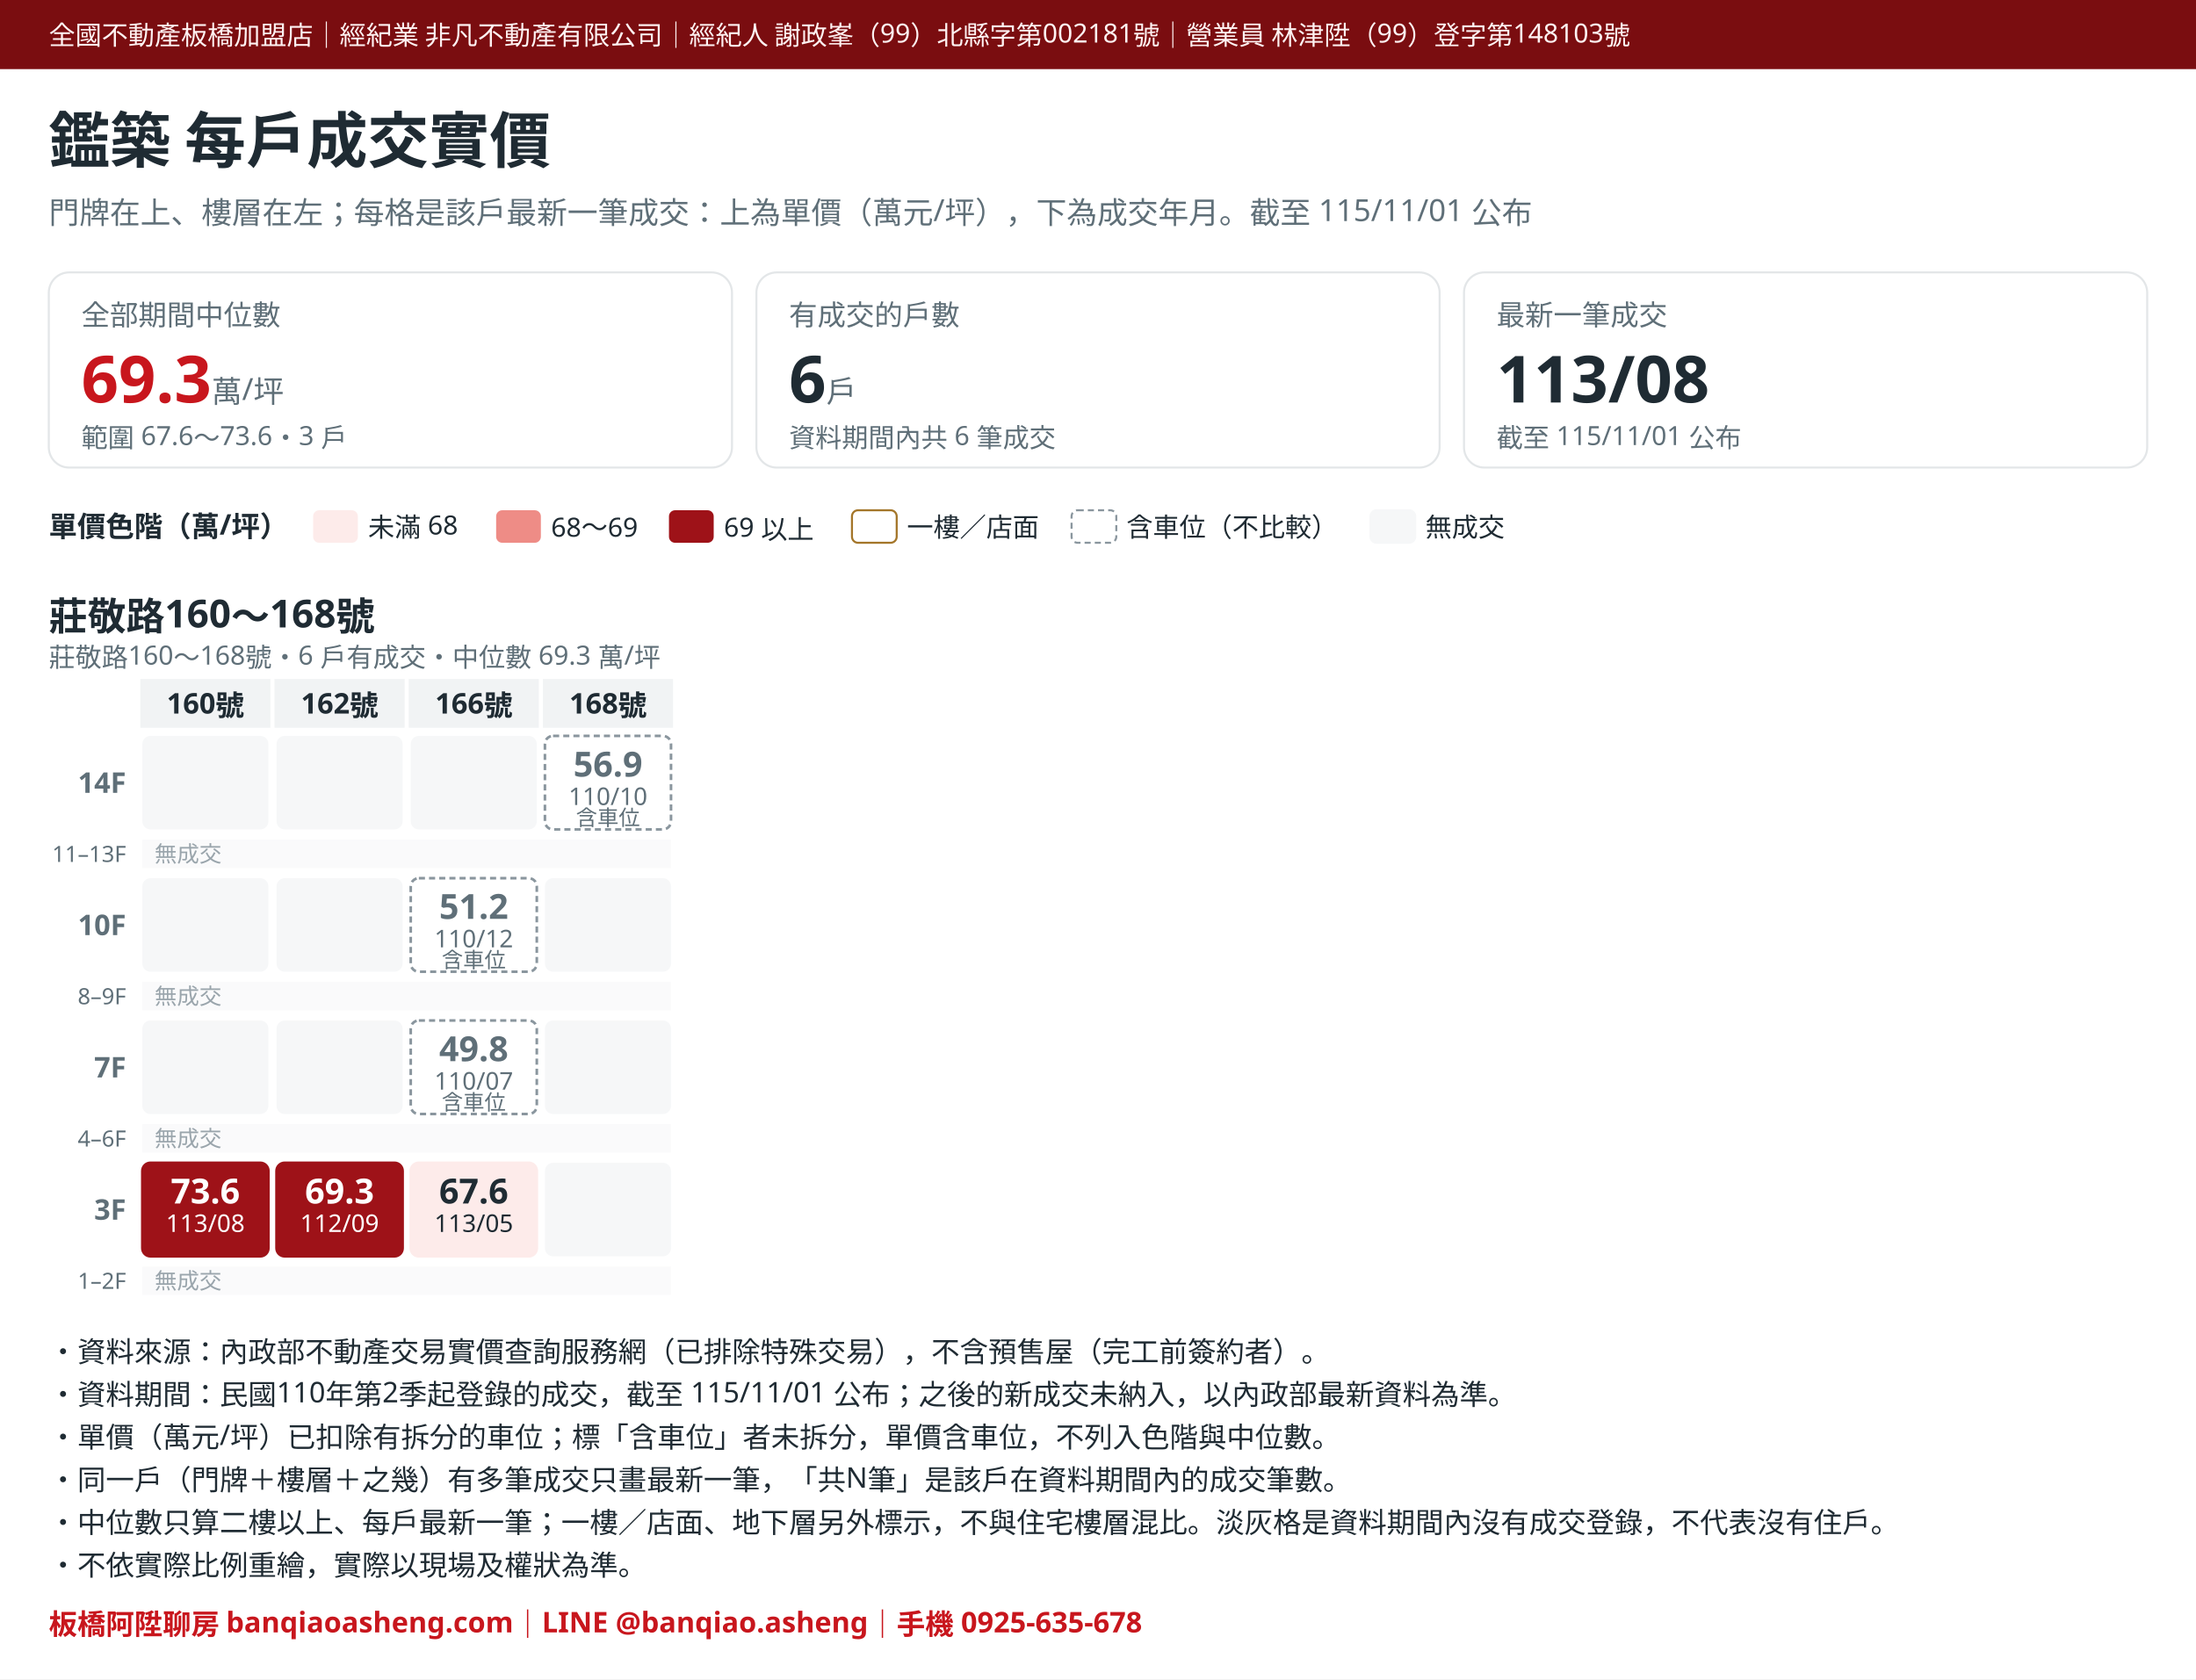
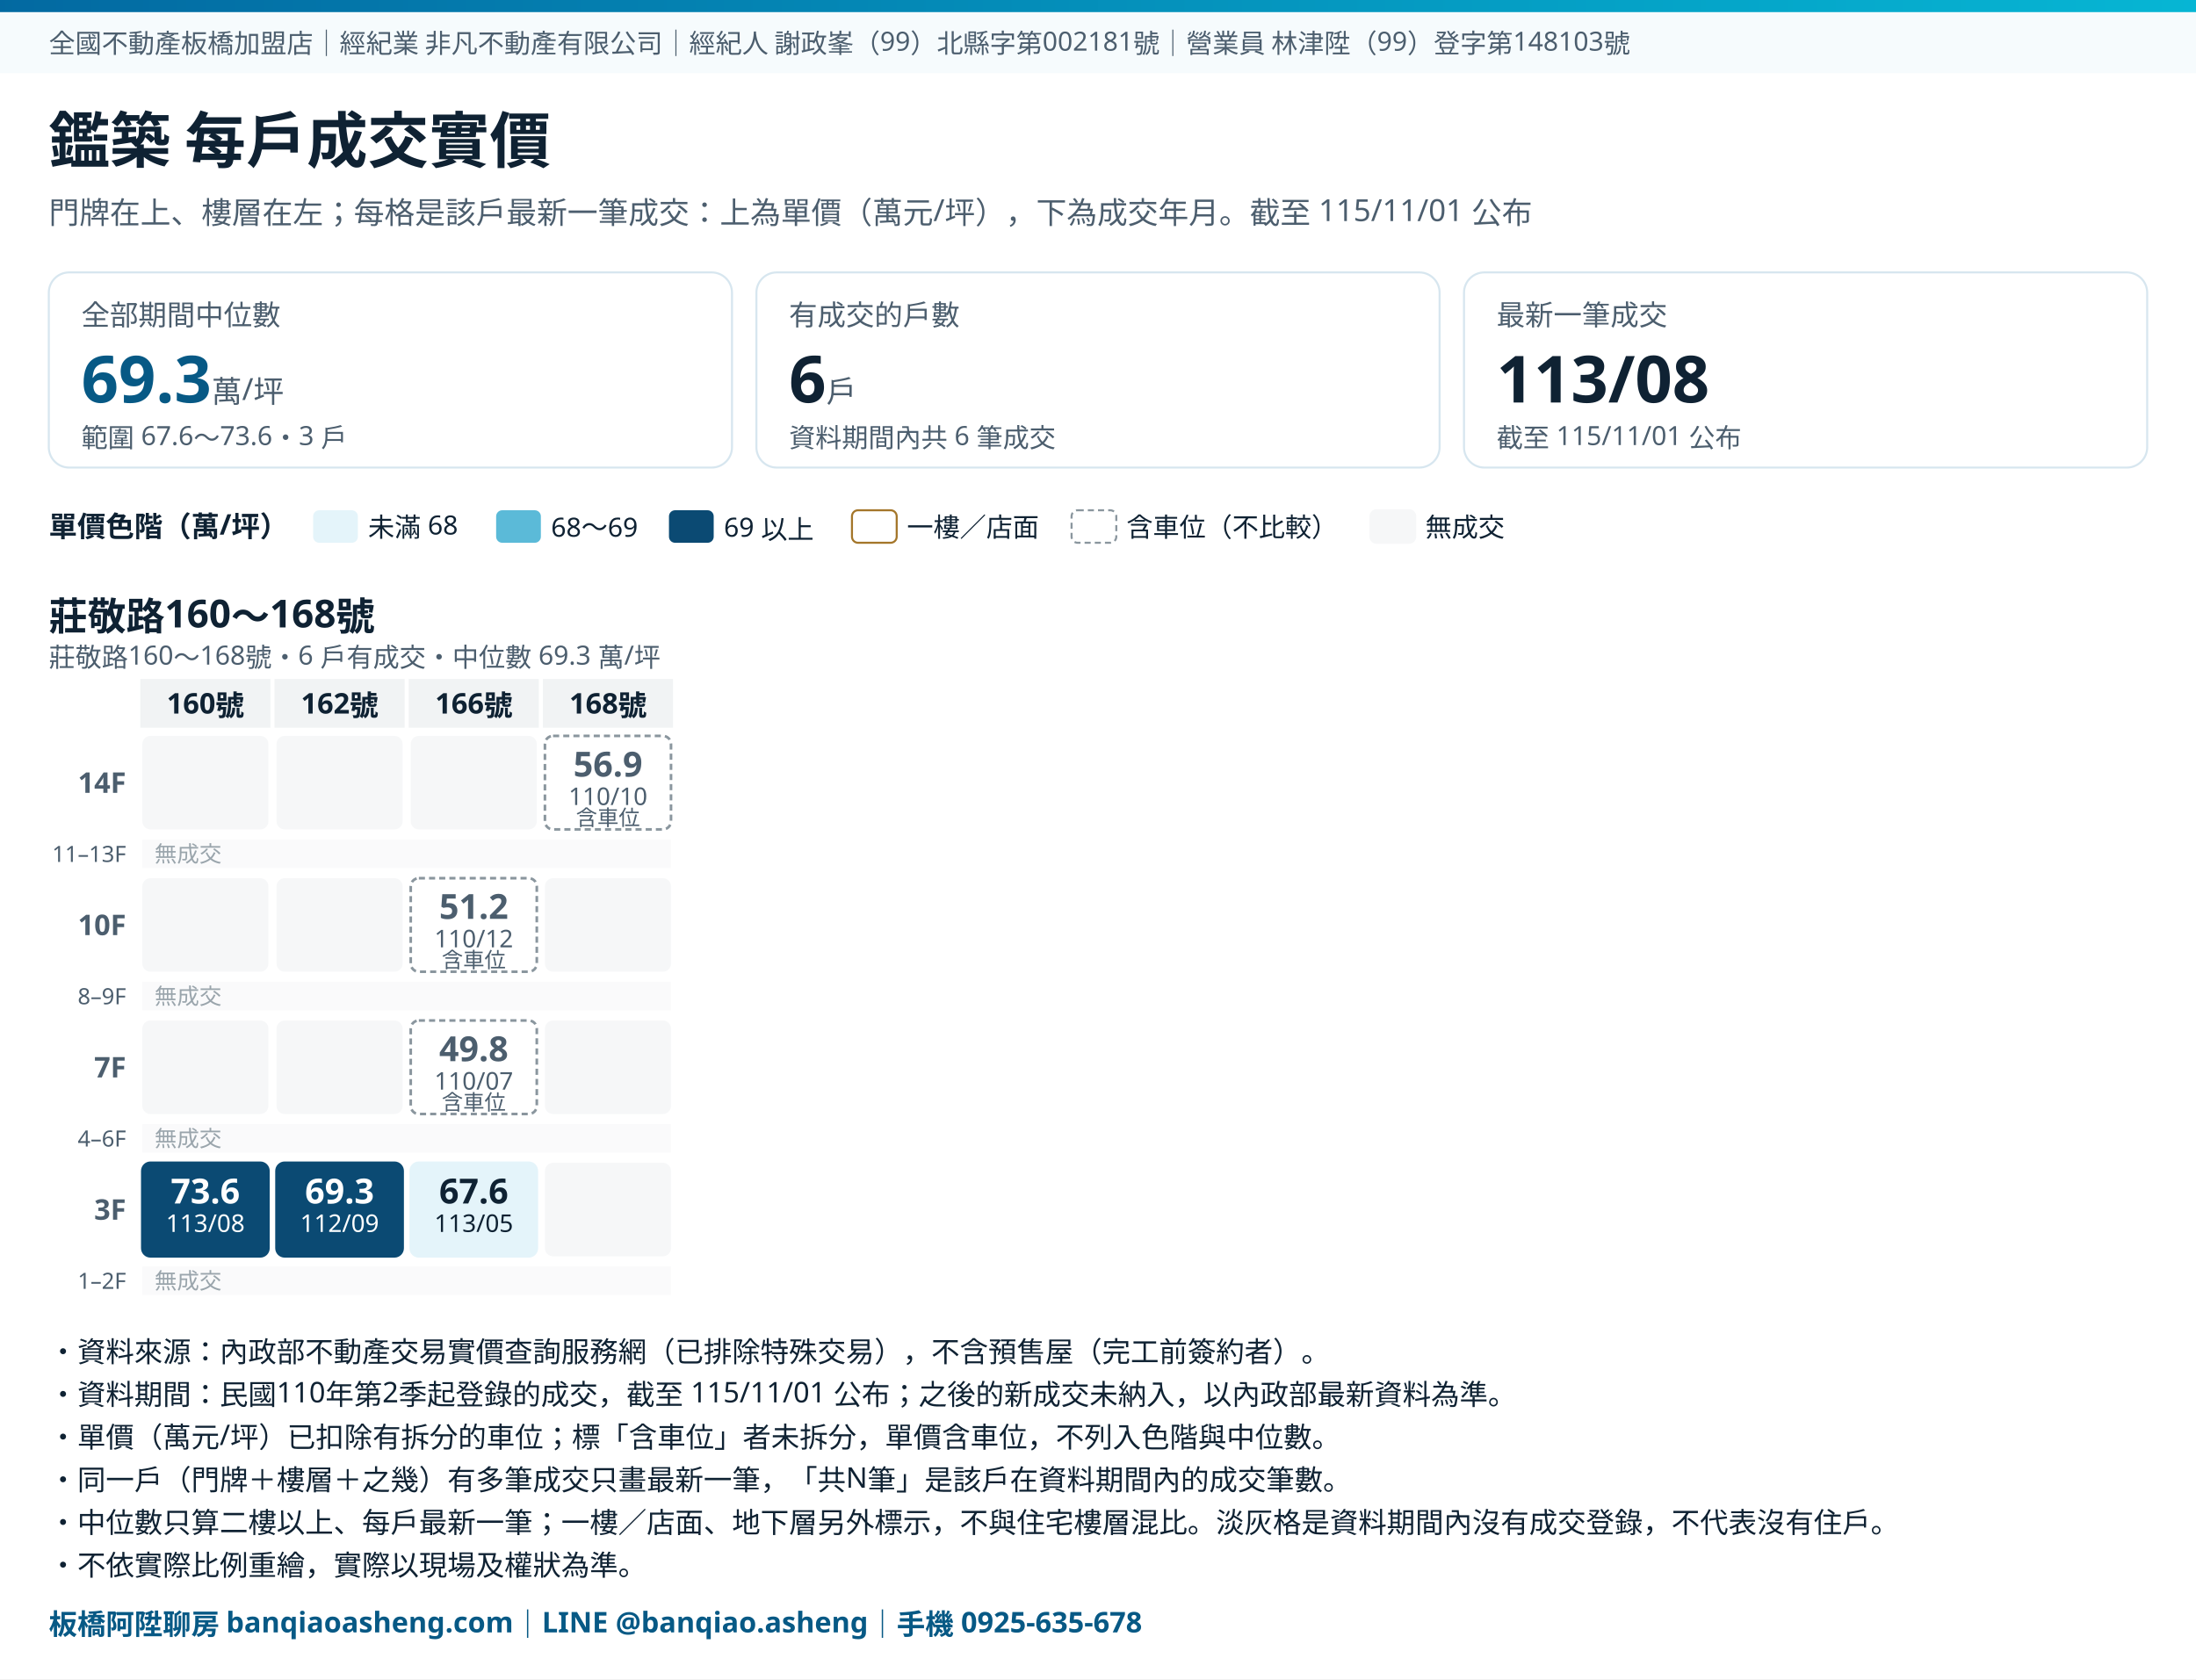
<svg xmlns="http://www.w3.org/2000/svg" viewBox="0 0 1080 826" preserveAspectRatio="xMidYMin meet" style="width:100%;height:auto;max-width:1080px" font-family="Noto Sans TC, Microsoft JhengHei, PingFang TC, sans-serif">
  <rect width="100%" height="100%" fill="#FFFFFF" />
-   <rect x="0" y="0" width="1080" height="34" fill="#7A0D10" />
-   <text x="24" y="22" font-size="13" fill="#FFF2F2">全國不動產板橋加盟店｜經紀業 非凡不動產有限公司｜經紀人 謝政峯（99）北縣字第002181號｜營業員 林津陞（99）登字第148103號</text>
-   <text x="24" y="80" font-size="30" font-weight="700" fill="#1F2B33">鑑築 每戶成交實價</text>
-   <text x="24" y="110" font-size="15" fill="#5F6F78">門牌在上、樓層在左；每格是該戶最新一筆成交：上為單價（萬元/坪），下為成交年月。截至 115/11/01 公布</text>
-   <rect x="24.0" y="134" width="336.0" height="96" rx="10" fill="#FFFFFF" stroke="#E3E6E8" />
-   <text x="40.0" y="160" font-size="14" fill="#5F6F78">全部期間中位數</text>
-   <text x="40.0" y="198" font-size="32" font-weight="700" fill="#C8161D">69.3<tspan font-size="15" font-weight="400" fill="#5F6F78"> 萬/坪</tspan>
+   <defs>
+     <linearGradient id="band" x1="0" x2="1" y1="0" y2="0">
+       <stop offset="0" stop-color="#0369A1" />
+       <stop offset="1" stop-color="#06B6D4" />
+     </linearGradient>
+   </defs>
+   <rect x="0" y="0" width="1080" height="6" fill="url(#band)" />
+   <rect x="0" y="6" width="1080" height="30" fill="#F6FBFD" />
+   <text x="24" y="26" font-size="13" fill="#4C5E6E">全國不動產板橋加盟店｜經紀業 非凡不動產有限公司｜經紀人 謝政峯（99）北縣字第002181號｜營業員 林津陞（99）登字第148103號</text>
+   <text x="24" y="80" font-size="30" font-weight="700" fill="#0F2233">鑑築 每戶成交實價</text>
+   <text x="24" y="110" font-size="15" fill="#4C5E6E">門牌在上、樓層在左；每格是該戶最新一筆成交：上為單價（萬元/坪），下為成交年月。截至 115/11/01 公布</text>
+   <rect x="24.0" y="134" width="336.0" height="96" rx="10" fill="#FFFFFF" stroke="#D7E6EF" />
+   <text x="40.0" y="160" font-size="14" fill="#4C5E6E">全部期間中位數</text>
+   <text x="40.0" y="198" font-size="32" font-weight="700" fill="#075985">69.3<tspan font-size="15" font-weight="400" fill="#4C5E6E"> 萬/坪</tspan>
  </text>
-   <text x="40.0" y="220" font-size="13" fill="#5F6F78">範圍 67.6～73.6・3 戶</text>
-   <rect x="372.0" y="134" width="336.0" height="96" rx="10" fill="#FFFFFF" stroke="#E3E6E8" />
-   <text x="388.0" y="160" font-size="14" fill="#5F6F78">有成交的戶數</text>
-   <text x="388.0" y="198" font-size="32" font-weight="700" fill="#1F2B33">6<tspan font-size="15" font-weight="400" fill="#5F6F78"> 戶</tspan>
+   <text x="40.0" y="220" font-size="13" fill="#4C5E6E">範圍 67.6～73.6・3 戶</text>
+   <rect x="372.0" y="134" width="336.0" height="96" rx="10" fill="#FFFFFF" stroke="#D7E6EF" />
+   <text x="388.0" y="160" font-size="14" fill="#4C5E6E">有成交的戶數</text>
+   <text x="388.0" y="198" font-size="32" font-weight="700" fill="#0F2233">6<tspan font-size="15" font-weight="400" fill="#4C5E6E"> 戶</tspan>
  </text>
-   <text x="388.0" y="220" font-size="13" fill="#5F6F78">資料期間內共 6 筆成交</text>
-   <rect x="720.0" y="134" width="336.0" height="96" rx="10" fill="#FFFFFF" stroke="#E3E6E8" />
-   <text x="736.0" y="160" font-size="14" fill="#5F6F78">最新一筆成交</text>
-   <text x="736.0" y="198" font-size="32" font-weight="700" fill="#1F2B33">113/08<tspan font-size="15" font-weight="400" fill="#5F6F78"> </tspan>
+   <text x="388.0" y="220" font-size="13" fill="#4C5E6E">資料期間內共 6 筆成交</text>
+   <rect x="720.0" y="134" width="336.0" height="96" rx="10" fill="#FFFFFF" stroke="#D7E6EF" />
+   <text x="736.0" y="160" font-size="14" fill="#4C5E6E">最新一筆成交</text>
+   <text x="736.0" y="198" font-size="32" font-weight="700" fill="#0F2233">113/08<tspan font-size="15" font-weight="400" fill="#4C5E6E"> </tspan>
  </text>
-   <text x="736.0" y="220" font-size="13" fill="#5F6F78">截至 115/11/01 公布</text>
-   <text x="24" y="264" font-size="14" font-weight="700" fill="#1F2B33">單價色階（萬/坪）</text>
-   <rect x="154" y="251" width="22" height="16" rx="3" fill="#FDEBEA" />
-   <text x="181" y="264" font-size="13" fill="#1F2B33">未滿 68</text>
-   <rect x="244" y="251" width="22" height="16" rx="3" fill="#EE8C86" />
-   <text x="271" y="264" font-size="13" fill="#1F2B33">68～69</text>
-   <rect x="329" y="251" width="22" height="16" rx="3" fill="#9E1218" />
-   <text x="356" y="264" font-size="13" fill="#1F2B33">69 以上</text>
+   <text x="736.0" y="220" font-size="13" fill="#4C5E6E">截至 115/11/01 公布</text>
+   <text x="24" y="264" font-size="14" font-weight="700" fill="#0F2233">單價色階（萬/坪）</text>
+   <rect x="154" y="251" width="22" height="16" rx="3" fill="#E4F4FA" />
+   <text x="181" y="264" font-size="13" fill="#0F2233">未滿 68</text>
+   <rect x="244" y="251" width="22" height="16" rx="3" fill="#5BBAD8" />
+   <text x="271" y="264" font-size="13" fill="#0F2233">68～69</text>
+   <rect x="329" y="251" width="22" height="16" rx="3" fill="#0B4A73" />
+   <text x="356" y="264" font-size="13" fill="#0F2233">69 以上</text>
  <rect x="419" y="251" width="22" height="16" rx="3" fill="#FFFFFF" stroke="#A4762A" />
-   <text x="446" y="264" font-size="13" fill="#1F2B33">一樓／店面</text>
+   <text x="446" y="264" font-size="13" fill="#0F2233">一樓／店面</text>
  <rect x="527" y="251" width="22" height="16" rx="3" fill="#FFFFFF" stroke="#8A969E" stroke-dasharray="3 2" />
-   <text x="554" y="264" font-size="13" fill="#1F2B33">含車位（不比較）</text>
+   <text x="554" y="264" font-size="13" fill="#0F2233">含車位（不比較）</text>
  <rect x="674" y="251" width="22" height="16" rx="3" fill="#F6F7F8" stroke="#F6F7F8" />
-   <text x="701" y="264" font-size="13" fill="#1F2B33">無成交</text>
-   <text x="24" y="310" font-size="19" font-weight="700" fill="#1F2B33">莊敬路160～168號</text>
-   <text x="24" y="328" font-size="13" fill="#5F6F78">莊敬路160～168號・6 戶有成交・中位數 69.3 萬/坪</text>
+   <text x="701" y="264" font-size="13" fill="#0F2233">無成交</text>
+   <text x="24" y="310" font-size="19" font-weight="700" fill="#0F2233">莊敬路160～168號</text>
+   <text x="24" y="328" font-size="13" fill="#4C5E6E">莊敬路160～168號・6 戶有成交・中位數 69.3 萬/坪</text>
  <rect x="69" y="334" width="64" height="24" fill="#F1F3F4" />
-   <text x="101" y="351" font-size="14" font-weight="700" fill="#1F2B33" text-anchor="middle">160號</text>
+   <text x="101" y="351" font-size="14" font-weight="700" fill="#0F2233" text-anchor="middle">160號</text>
  <rect x="135" y="334" width="64" height="24" fill="#F1F3F4" />
-   <text x="167" y="351" font-size="14" font-weight="700" fill="#1F2B33" text-anchor="middle">162號</text>
+   <text x="167" y="351" font-size="14" font-weight="700" fill="#0F2233" text-anchor="middle">162號</text>
  <rect x="201" y="334" width="64" height="24" fill="#F1F3F4" />
-   <text x="233" y="351" font-size="14" font-weight="700" fill="#1F2B33" text-anchor="middle">166號</text>
+   <text x="233" y="351" font-size="14" font-weight="700" fill="#0F2233" text-anchor="middle">166號</text>
  <rect x="267" y="334" width="64" height="24" fill="#F1F3F4" />
-   <text x="299" y="351" font-size="14" font-weight="700" fill="#1F2B33" text-anchor="middle">168號</text>
-   <text x="62" y="390" font-size="14" font-weight="700" fill="#5F6F78" text-anchor="end">14F</text>
+   <text x="299" y="351" font-size="14" font-weight="700" fill="#0F2233" text-anchor="middle">168號</text>
+   <text x="62" y="390" font-size="14" font-weight="700" fill="#4C5E6E" text-anchor="end">14F</text>
  <rect x="70" y="362" width="62" height="46" rx="4" fill="#F6F7F8" />
  <rect x="136" y="362" width="62" height="46" rx="4" fill="#F6F7F8" />
  <rect x="202" y="362" width="62" height="46" rx="4" fill="#F6F7F8" />
  <rect x="268" y="362" width="62" height="46" rx="4" fill="#FFFFFF" stroke="#8A969E" stroke-width="1.3" stroke-dasharray="3 2" />
-   <text x="299" y="382" font-size="17" font-weight="700" fill="#5F6F78" text-anchor="middle">56.9</text>
-   <text x="299" y="396" font-size="12" fill="#5F6F78" text-anchor="middle">110/10</text>
-   <text x="299" y="406" font-size="10.5" fill="#5F6F78" text-anchor="middle">含車位</text>
+   <text x="299" y="382" font-size="17" font-weight="700" fill="#4C5E6E" text-anchor="middle">56.9</text>
+   <text x="299" y="396" font-size="12" fill="#4C5E6E" text-anchor="middle">110/10</text>
+   <text x="299" y="406" font-size="10.5" fill="#4C5E6E" text-anchor="middle">含車位</text>
  <rect x="70" y="413" width="260" height="14" fill="#FAFAFB" />
-   <text x="62" y="424" font-size="11" fill="#5F6F78" text-anchor="end">11–13F</text>
+   <text x="62" y="424" font-size="11" fill="#4C5E6E" text-anchor="end">11–13F</text>
  <text x="76" y="424" font-size="11" fill="#9AA5AC">無成交</text>
-   <text x="62" y="460" font-size="14" font-weight="700" fill="#5F6F78" text-anchor="end">10F</text>
+   <text x="62" y="460" font-size="14" font-weight="700" fill="#4C5E6E" text-anchor="end">10F</text>
  <rect x="70" y="432" width="62" height="46" rx="4" fill="#F6F7F8" />
  <rect x="136" y="432" width="62" height="46" rx="4" fill="#F6F7F8" />
  <rect x="202" y="432" width="62" height="46" rx="4" fill="#FFFFFF" stroke="#8A969E" stroke-width="1.3" stroke-dasharray="3 2" />
-   <text x="233" y="452" font-size="17" font-weight="700" fill="#5F6F78" text-anchor="middle">51.2</text>
-   <text x="233" y="466" font-size="12" fill="#5F6F78" text-anchor="middle">110/12</text>
-   <text x="233" y="476" font-size="10.5" fill="#5F6F78" text-anchor="middle">含車位</text>
+   <text x="233" y="452" font-size="17" font-weight="700" fill="#4C5E6E" text-anchor="middle">51.2</text>
+   <text x="233" y="466" font-size="12" fill="#4C5E6E" text-anchor="middle">110/12</text>
+   <text x="233" y="476" font-size="10.5" fill="#4C5E6E" text-anchor="middle">含車位</text>
  <rect x="268" y="432" width="62" height="46" rx="4" fill="#F6F7F8" />
  <rect x="70" y="483" width="260" height="14" fill="#FAFAFB" />
-   <text x="62" y="494" font-size="11" fill="#5F6F78" text-anchor="end">8–9F</text>
+   <text x="62" y="494" font-size="11" fill="#4C5E6E" text-anchor="end">8–9F</text>
  <text x="76" y="494" font-size="11" fill="#9AA5AC">無成交</text>
-   <text x="62" y="530" font-size="14" font-weight="700" fill="#5F6F78" text-anchor="end">7F</text>
+   <text x="62" y="530" font-size="14" font-weight="700" fill="#4C5E6E" text-anchor="end">7F</text>
  <rect x="70" y="502" width="62" height="46" rx="4" fill="#F6F7F8" />
  <rect x="136" y="502" width="62" height="46" rx="4" fill="#F6F7F8" />
  <rect x="202" y="502" width="62" height="46" rx="4" fill="#FFFFFF" stroke="#8A969E" stroke-width="1.3" stroke-dasharray="3 2" />
-   <text x="233" y="522" font-size="17" font-weight="700" fill="#5F6F78" text-anchor="middle">49.8</text>
-   <text x="233" y="536" font-size="12" fill="#5F6F78" text-anchor="middle">110/07</text>
-   <text x="233" y="546" font-size="10.5" fill="#5F6F78" text-anchor="middle">含車位</text>
+   <text x="233" y="522" font-size="17" font-weight="700" fill="#4C5E6E" text-anchor="middle">49.8</text>
+   <text x="233" y="536" font-size="12" fill="#4C5E6E" text-anchor="middle">110/07</text>
+   <text x="233" y="546" font-size="10.5" fill="#4C5E6E" text-anchor="middle">含車位</text>
  <rect x="268" y="502" width="62" height="46" rx="4" fill="#F6F7F8" />
  <rect x="70" y="553" width="260" height="14" fill="#FAFAFB" />
-   <text x="62" y="564" font-size="11" fill="#5F6F78" text-anchor="end">4–6F</text>
+   <text x="62" y="564" font-size="11" fill="#4C5E6E" text-anchor="end">4–6F</text>
  <text x="76" y="564" font-size="11" fill="#9AA5AC">無成交</text>
-   <text x="62" y="600" font-size="14" font-weight="700" fill="#5F6F78" text-anchor="end">3F</text>
-   <rect x="70" y="572" width="62" height="46" rx="4" fill="#9E1218" stroke="#9E1218" stroke-width="1.3" />
+   <text x="62" y="600" font-size="14" font-weight="700" fill="#4C5E6E" text-anchor="end">3F</text>
+   <rect x="70" y="572" width="62" height="46" rx="4" fill="#0B4A73" stroke="#0B4A73" stroke-width="1.3" />
  <text x="101" y="592" font-size="17" font-weight="700" fill="#FFFFFF" text-anchor="middle">73.6</text>
  <text x="101" y="606" font-size="12" fill="#FFFFFF" text-anchor="middle">113/08</text>
-   <rect x="136" y="572" width="62" height="46" rx="4" fill="#9E1218" stroke="#9E1218" stroke-width="1.3" />
+   <rect x="136" y="572" width="62" height="46" rx="4" fill="#0B4A73" stroke="#0B4A73" stroke-width="1.3" />
  <text x="167" y="592" font-size="17" font-weight="700" fill="#FFFFFF" text-anchor="middle">69.3</text>
  <text x="167" y="606" font-size="12" fill="#FFFFFF" text-anchor="middle">112/09</text>
-   <rect x="202" y="572" width="62" height="46" rx="4" fill="#FDEBEA" stroke="#FDEBEA" stroke-width="1.3" />
-   <text x="233" y="592" font-size="17" font-weight="700" fill="#1F2B33" text-anchor="middle">67.6</text>
-   <text x="233" y="606" font-size="12" fill="#1F2B33" text-anchor="middle">113/05</text>
+   <rect x="202" y="572" width="62" height="46" rx="4" fill="#E4F4FA" stroke="#E4F4FA" stroke-width="1.3" />
+   <text x="233" y="592" font-size="17" font-weight="700" fill="#0F2233" text-anchor="middle">67.6</text>
+   <text x="233" y="606" font-size="12" fill="#0F2233" text-anchor="middle">113/05</text>
  <rect x="268" y="572" width="62" height="46" rx="4" fill="#F6F7F8" />
  <rect x="70" y="623" width="260" height="14" fill="#FAFAFB" />
-   <text x="62" y="634" font-size="11" fill="#5F6F78" text-anchor="end">1–2F</text>
+   <text x="62" y="634" font-size="11" fill="#4C5E6E" text-anchor="end">1–2F</text>
  <text x="76" y="634" font-size="11" fill="#9AA5AC">無成交</text>
-   <text x="24" y="670" font-size="14" fill="#1F2B33">・資料來源：內政部不動產交易實價查詢服務網（已排除特殊交易），不含預售屋（完工前簽約者）。</text>
-   <text x="24" y="691" font-size="14" fill="#1F2B33">・資料期間：民國110年第2季起登錄的成交，截至 115/11/01 公布；之後的新成交未納入，以內政部最新資料為準。</text>
-   <text x="24" y="712" font-size="14" fill="#1F2B33">・單價（萬元/坪）已扣除有拆分的車位；標「含車位」者未拆分，單價含車位，不列入色階與中位數。</text>
-   <text x="24" y="733" font-size="14" fill="#1F2B33">・同一戶（門牌＋樓層＋之幾）有多筆成交只畫最新一筆，「共N筆」是該戶在資料期間內的成交筆數。</text>
-   <text x="24" y="754" font-size="14" fill="#1F2B33">・中位數只算二樓以上、每戶最新一筆；一樓／店面、地下層另外標示，不與住宅樓層混比。淡灰格是資料期間內沒有成交登錄，不代表沒有住戶。</text>
-   <text x="24" y="775" font-size="14" fill="#1F2B33">・不依實際比例重繪，實際以現場及權狀為準。</text>
-   <text x="24" y="804" font-size="14" font-weight="700" fill="#C8161D">板橋阿陞聊房 banqiaoasheng.com｜LINE @banqiao.asheng｜手機 0925-635-678</text>
+   <text x="24" y="670" font-size="14" fill="#0F2233">・資料來源：內政部不動產交易實價查詢服務網（已排除特殊交易），不含預售屋（完工前簽約者）。</text>
+   <text x="24" y="691" font-size="14" fill="#0F2233">・資料期間：民國110年第2季起登錄的成交，截至 115/11/01 公布；之後的新成交未納入，以內政部最新資料為準。</text>
+   <text x="24" y="712" font-size="14" fill="#0F2233">・單價（萬元/坪）已扣除有拆分的車位；標「含車位」者未拆分，單價含車位，不列入色階與中位數。</text>
+   <text x="24" y="733" font-size="14" fill="#0F2233">・同一戶（門牌＋樓層＋之幾）有多筆成交只畫最新一筆，「共N筆」是該戶在資料期間內的成交筆數。</text>
+   <text x="24" y="754" font-size="14" fill="#0F2233">・中位數只算二樓以上、每戶最新一筆；一樓／店面、地下層另外標示，不與住宅樓層混比。淡灰格是資料期間內沒有成交登錄，不代表沒有住戶。</text>
+   <text x="24" y="775" font-size="14" fill="#0F2233">・不依實際比例重繪，實際以現場及權狀為準。</text>
+   <text x="24" y="804" font-size="14" font-weight="700" fill="#075985">板橋阿陞聊房 banqiaoasheng.com｜LINE @banqiao.asheng｜手機 0925-635-678</text>
</svg>
